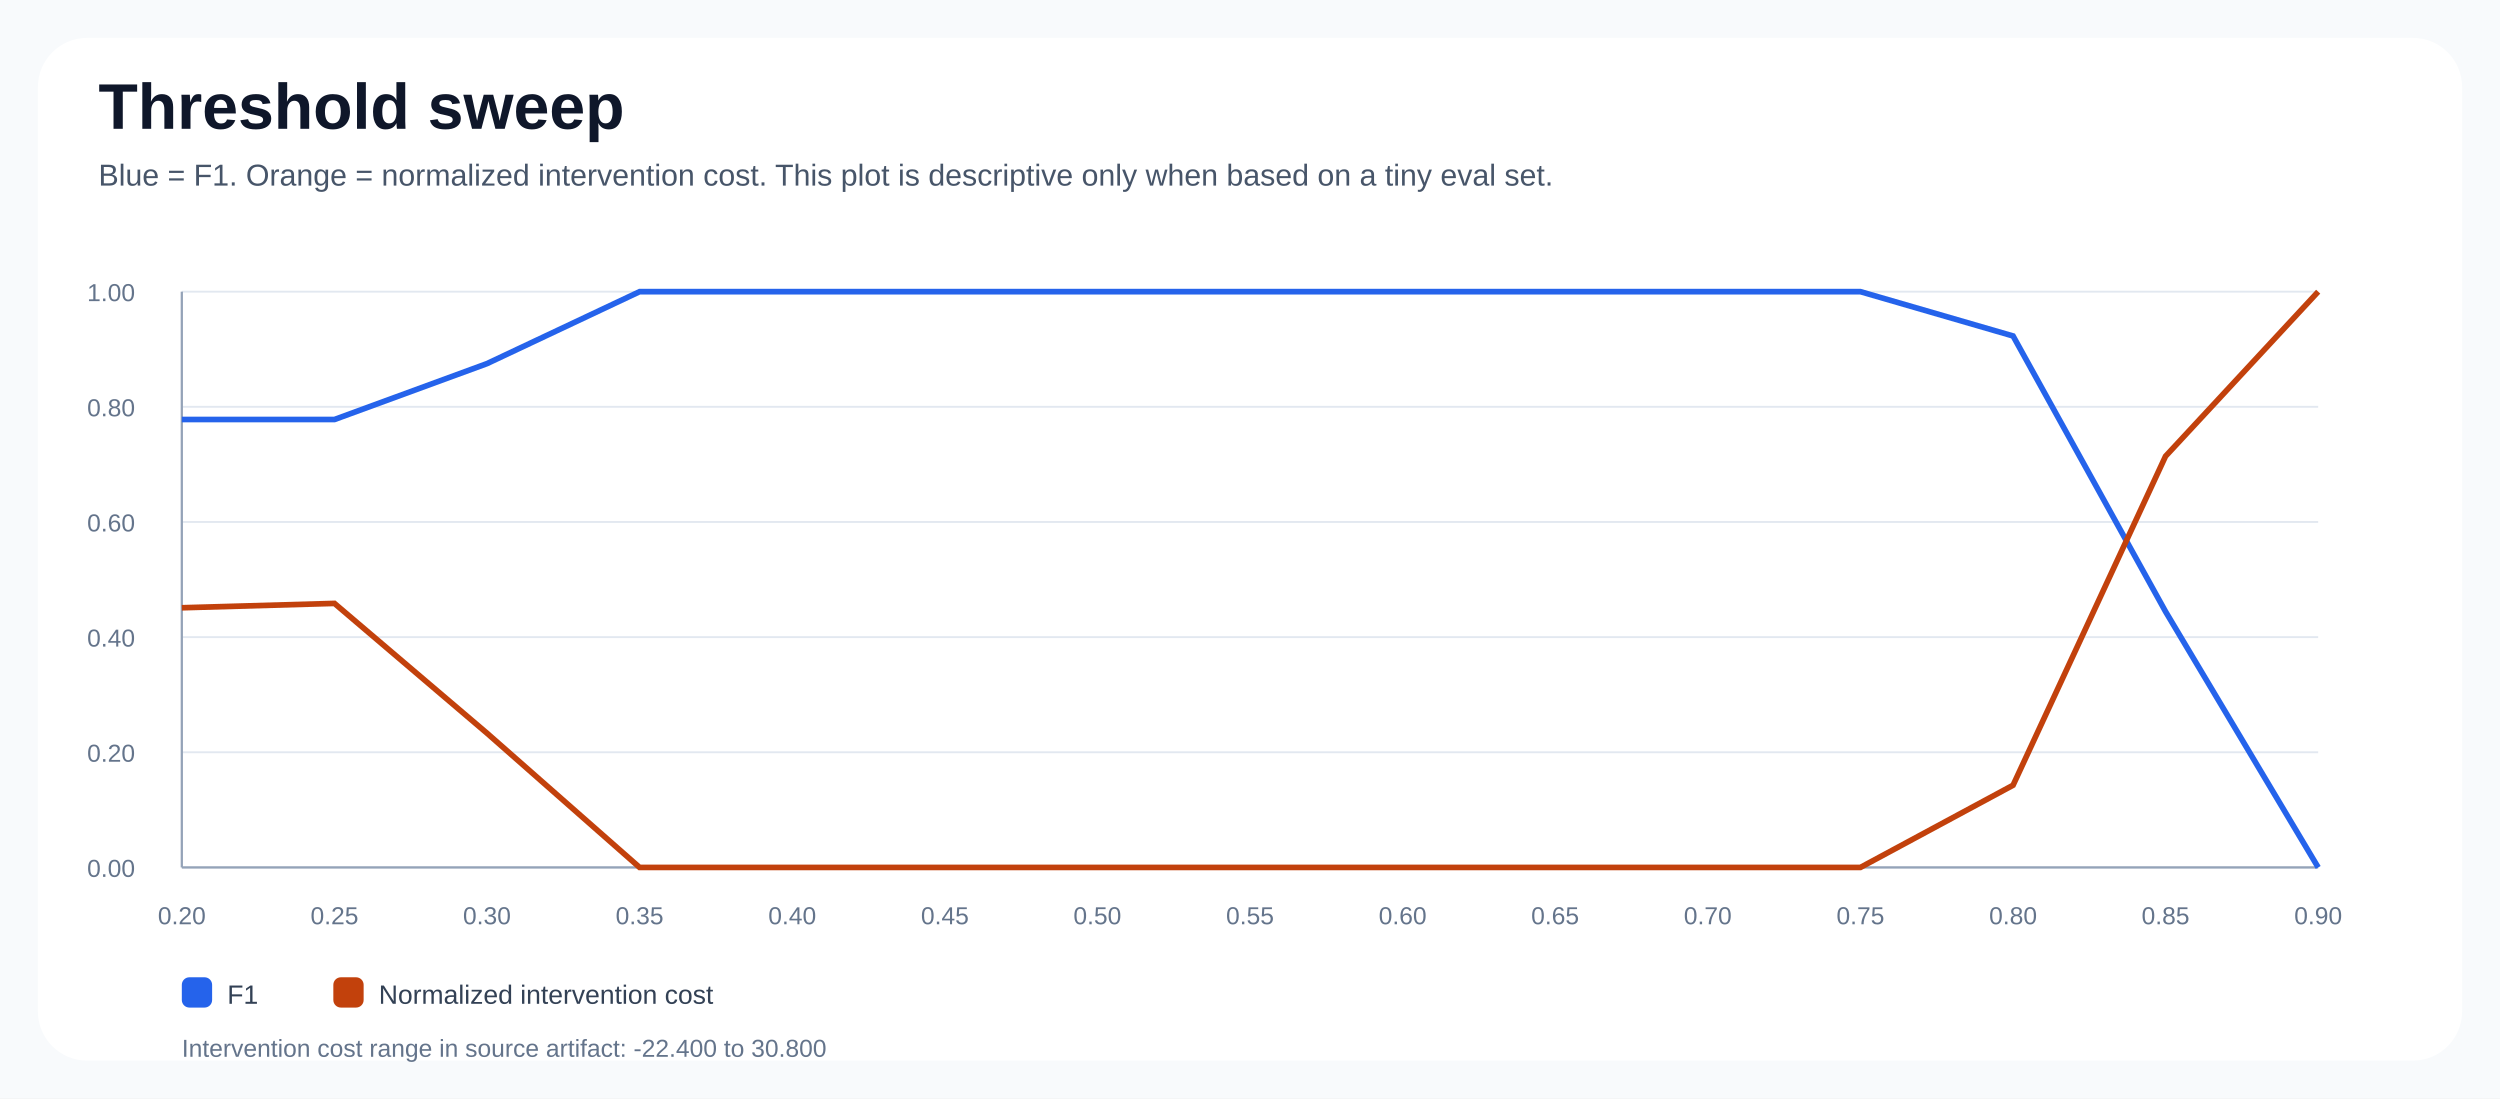
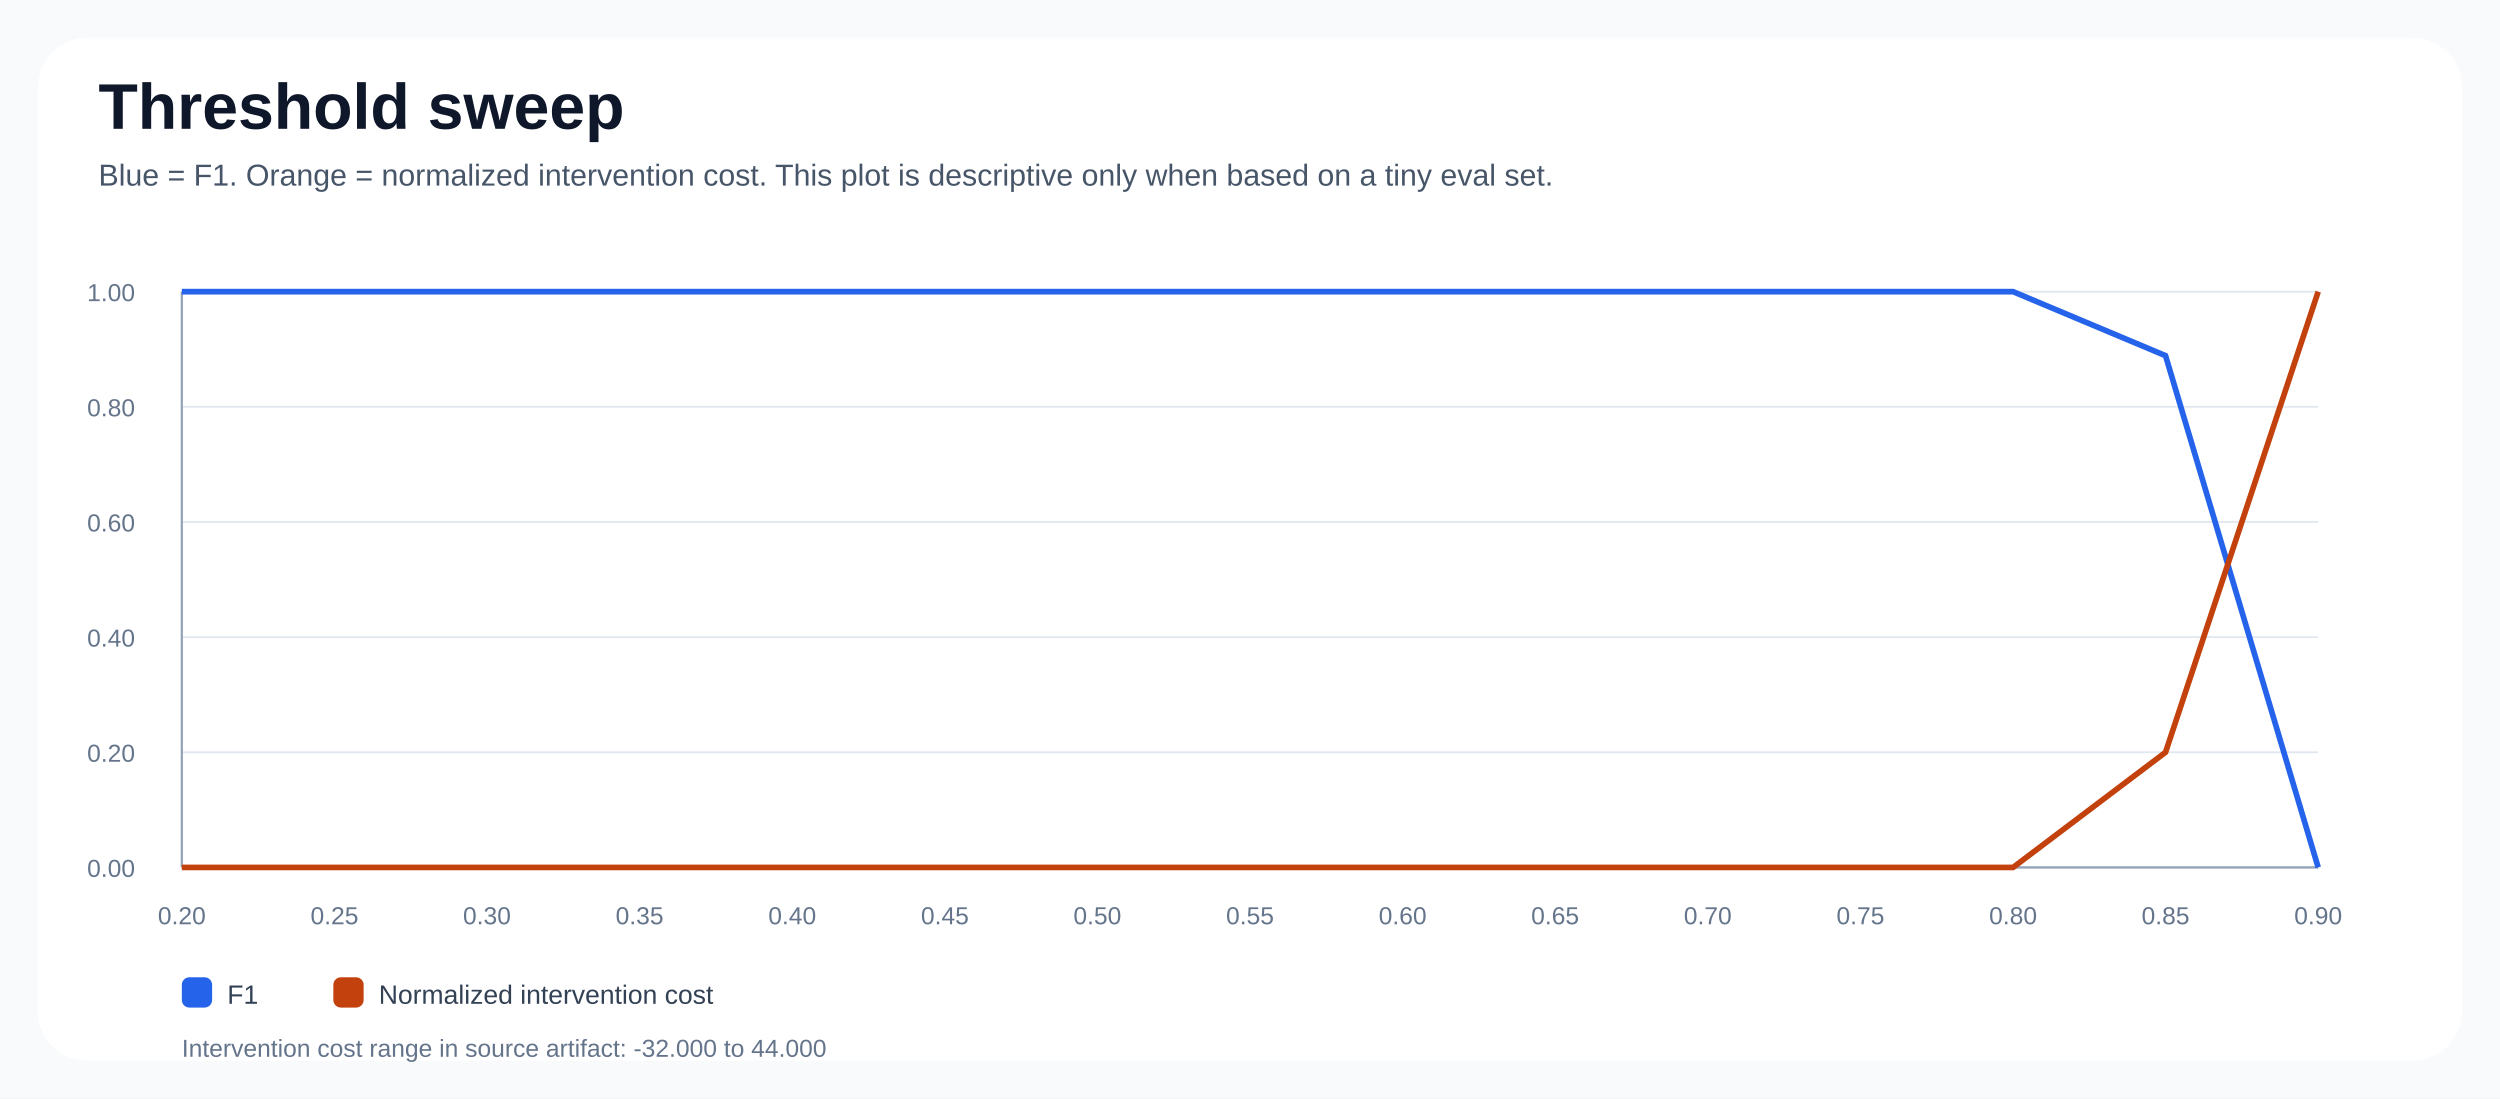
<svg xmlns="http://www.w3.org/2000/svg" width="1320" height="580" viewBox="0 0 1320 580" role="img">
  <style>
text { font-family: 'Segoe UI', Arial, sans-serif; fill: #0f172a; }
.title { font-size: 34px; font-weight: 700; }
.subtitle { font-size: 16px; fill: #475569; }
.card { fill: #ffffff; stroke: #cbd5e1; stroke-width: 1.5; rx: 20; }
.accent { fill: #eff6ff; stroke: #60a5fa; stroke-width: 1.5; rx: 20; }
.warn { fill: #fff7ed; stroke: #fb923c; stroke-width: 1.5; rx: 20; }
.label { font-size: 15px; font-weight: 600; fill: #475569; }
.value { font-size: 32px; font-weight: 700; }
.value-compact { font-size: 22px; font-weight: 700; }
.small { font-size: 13px; fill: #64748b; }
.axis { stroke: #94a3b8; stroke-width: 1.2; }
.grid { stroke: #e2e8f0; stroke-width: 1; }
.legend { font-size: 14px; fill: #334155; }
.stub { font-size: 20px; font-weight: 600; }
</style>
  <rect x="0" y="0" width="1320" height="580" fill="#f8fafc" />
  <rect x="20" y="20" width="1280" height="540" fill="#ffffff" rx="26" />
  <text class="title" x="52" y="68">Threshold sweep</text>
  <text class="subtitle" x="52" y="98">Blue = F1. Orange = normalized intervention cost. This plot is descriptive only when based on a tiny eval set.</text>
  <line class="grid" x1="96" y1="458.0" x2="1224" y2="458.0" />
  <text class="small" x="46" y="463.0">0.00</text>
  <line class="grid" x1="96" y1="397.2" x2="1224" y2="397.2" />
  <text class="small" x="46" y="402.2">0.20</text>
  <line class="grid" x1="96" y1="336.4" x2="1224" y2="336.4" />
  <text class="small" x="46" y="341.4">0.40</text>
  <line class="grid" x1="96" y1="275.6" x2="1224" y2="275.6" />
  <text class="small" x="46" y="280.6">0.60</text>
  <line class="grid" x1="96" y1="214.8" x2="1224" y2="214.8" />
  <text class="small" x="46" y="219.8">0.80</text>
  <line class="grid" x1="96" y1="154.0" x2="1224" y2="154.0" />
  <text class="small" x="46" y="159.0">1.00</text>
  <line class="axis" x1="96" y1="154" x2="96" y2="458" />
  <line class="axis" x1="96" y1="458" x2="1224" y2="458" />
-   <polyline fill="none" stroke="#2563eb" stroke-width="3" points="96.0,221.5 176.6,221.5 257.1,192.0 337.7,154.0 418.3,154.0 498.9,154.0 579.4,154.0 660.0,154.0 740.6,154.0 821.1,154.0 901.7,154.0 982.3,154.0 1062.9,177.4 1143.4,322.9 1224.0,458.0" />
-   <polyline fill="none" stroke="#c2410c" stroke-width="3" points="96.0,320.9 176.6,318.6 257.1,387.1 337.7,458.0 418.3,458.0 498.9,458.0 579.4,458.0 660.0,458.0 740.6,458.0 821.1,458.0 901.7,458.0 982.3,458.0 1062.9,414.6 1143.4,240.9 1224.0,154.0" />
+   <polyline fill="none" stroke="#2563eb" stroke-width="3" points="96.0,154.0 176.6,154.0 257.1,154.0 337.7,154.0 418.3,154.0 498.9,154.0 579.4,154.0 660.0,154.0 740.6,154.0 821.1,154.0 901.7,154.0 982.3,154.0 1062.9,154.0 1143.4,187.8 1224.0,458.0" />
+   <polyline fill="none" stroke="#c2410c" stroke-width="3" points="96.0,458.0 176.6,458.0 257.1,458.0 337.7,458.0 418.3,458.0 498.9,458.0 579.4,458.0 660.0,458.0 740.6,458.0 821.1,458.0 901.7,458.0 982.3,458.0 1062.9,458.0 1143.4,397.2 1224.0,154.0" />
  <text class="small" x="96.0" y="488" text-anchor="middle">0.20</text>
  <text class="small" x="176.6" y="488" text-anchor="middle">0.25</text>
  <text class="small" x="257.1" y="488" text-anchor="middle">0.30</text>
  <text class="small" x="337.7" y="488" text-anchor="middle">0.35</text>
  <text class="small" x="418.3" y="488" text-anchor="middle">0.40</text>
  <text class="small" x="498.9" y="488" text-anchor="middle">0.45</text>
  <text class="small" x="579.4" y="488" text-anchor="middle">0.50</text>
  <text class="small" x="660.0" y="488" text-anchor="middle">0.55</text>
  <text class="small" x="740.6" y="488" text-anchor="middle">0.60</text>
  <text class="small" x="821.1" y="488" text-anchor="middle">0.65</text>
  <text class="small" x="901.7" y="488" text-anchor="middle">0.70</text>
  <text class="small" x="982.3" y="488" text-anchor="middle">0.75</text>
  <text class="small" x="1062.9" y="488" text-anchor="middle">0.80</text>
  <text class="small" x="1143.4" y="488" text-anchor="middle">0.85</text>
  <text class="small" x="1224.0" y="488" text-anchor="middle">0.90</text>
  <rect x="96" y="516" width="16" height="16" fill="#2563eb" rx="4" />
  <text class="legend" x="120" y="530">F1</text>
  <rect x="176" y="516" width="16" height="16" fill="#c2410c" rx="4" />
  <text class="legend" x="200" y="530">Normalized intervention cost</text>
-   <text class="small" x="96" y="558">Intervention cost range in source artifact: -22.400 to 30.800</text>
+   <text class="small" x="96" y="558">Intervention cost range in source artifact: -32.000 to 44.000</text>
</svg>
